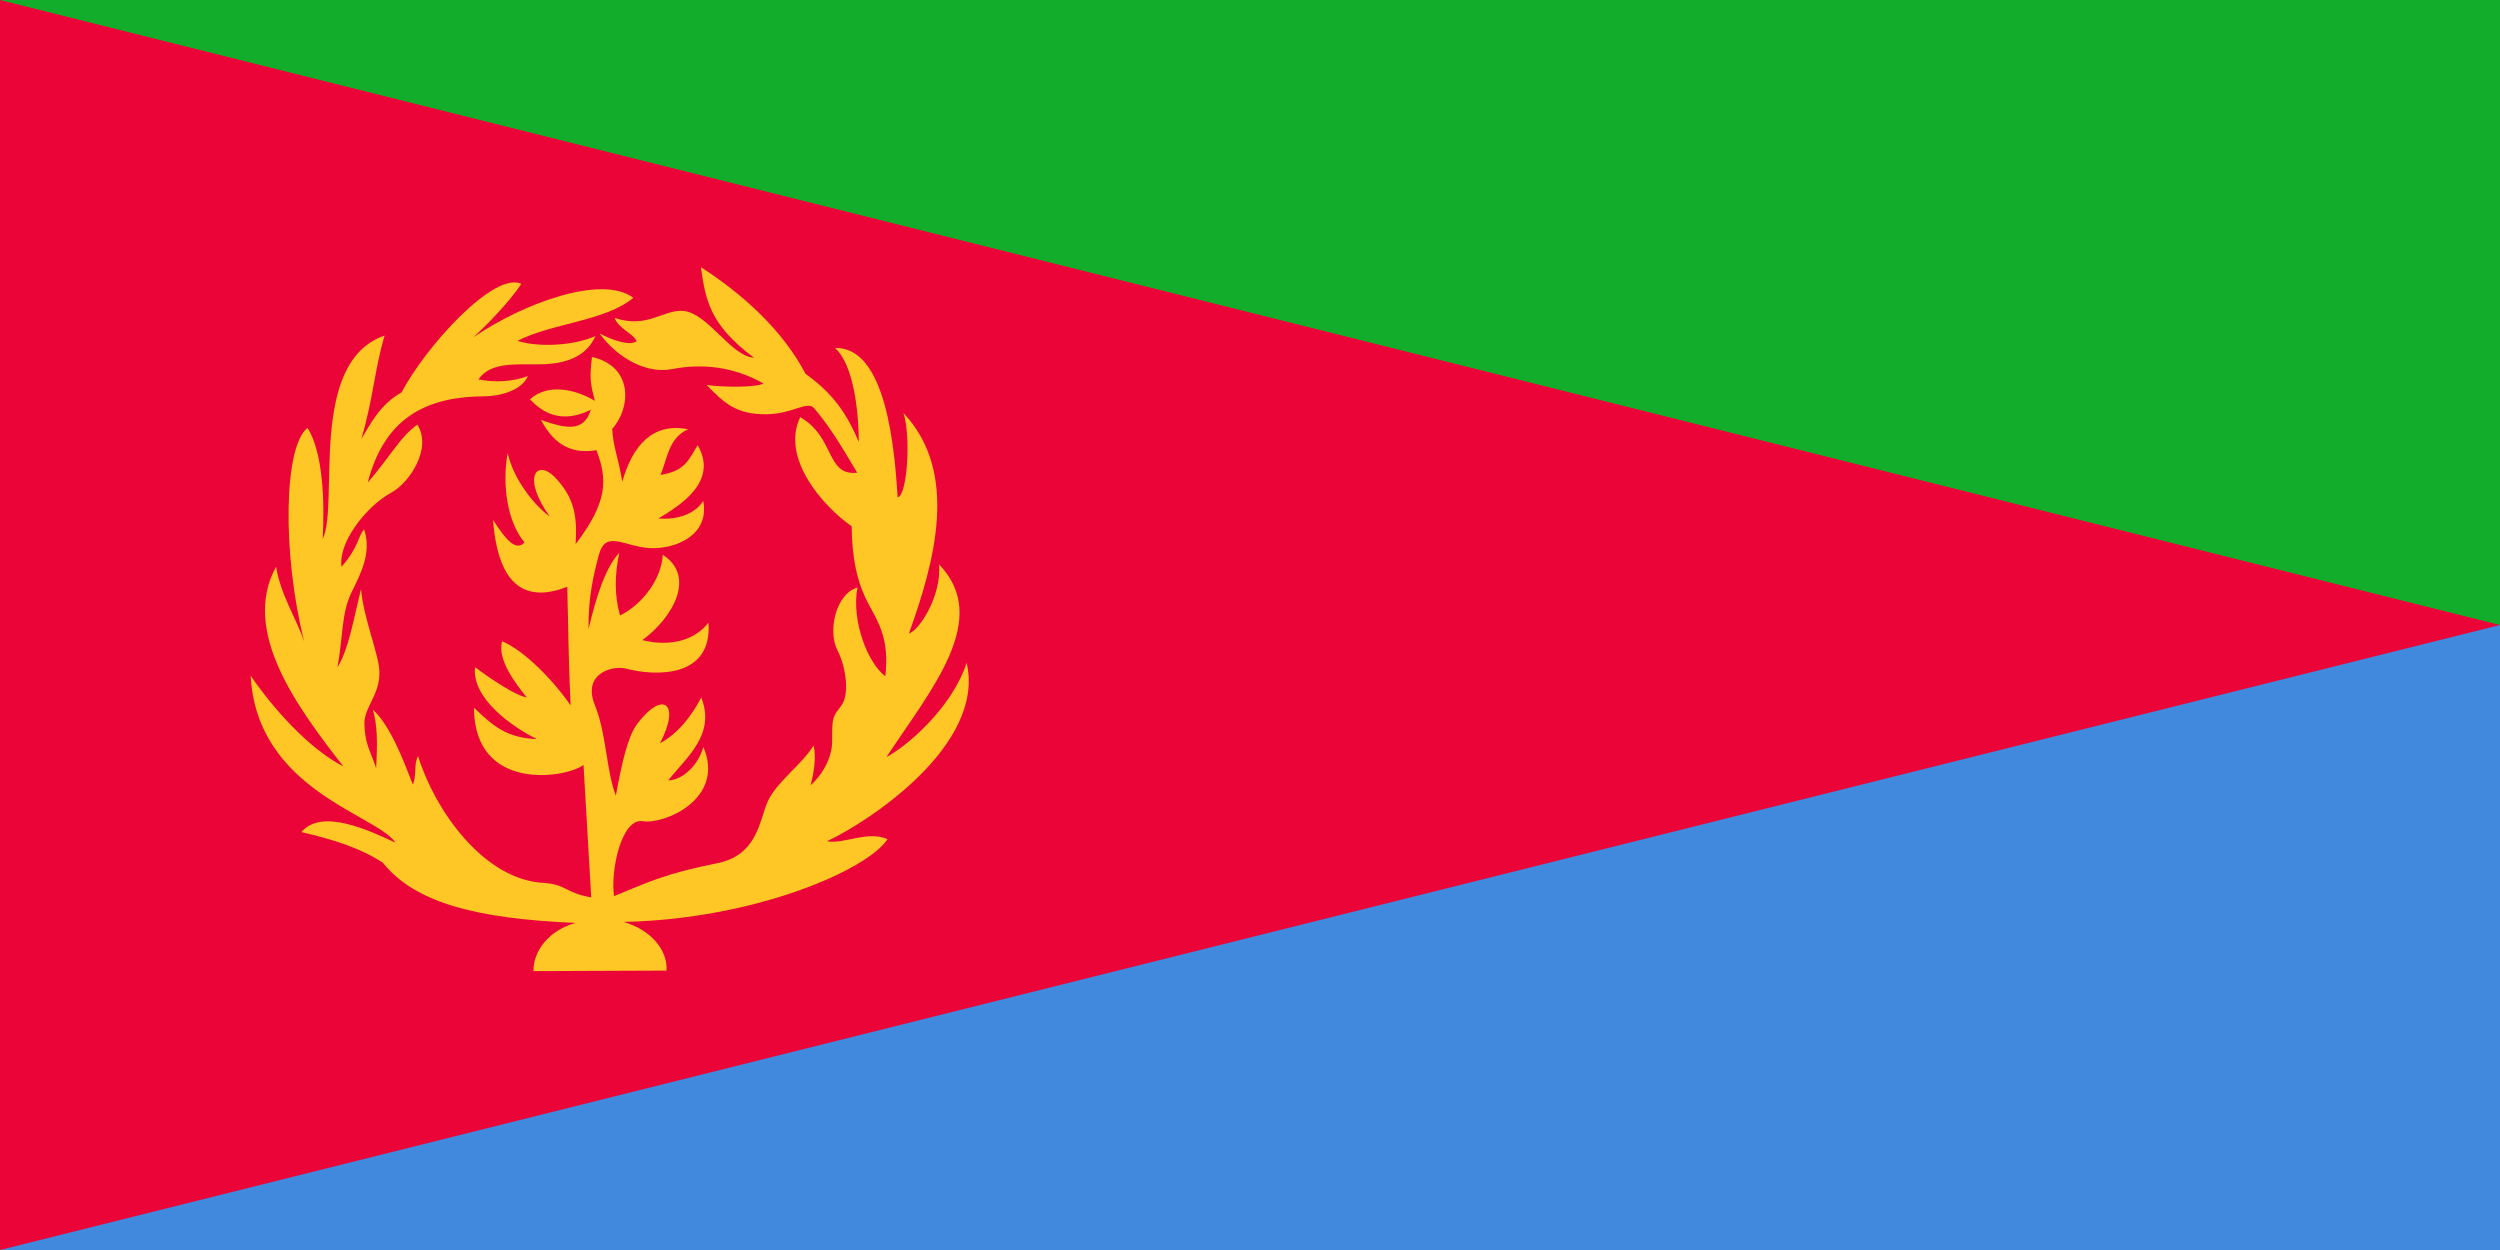
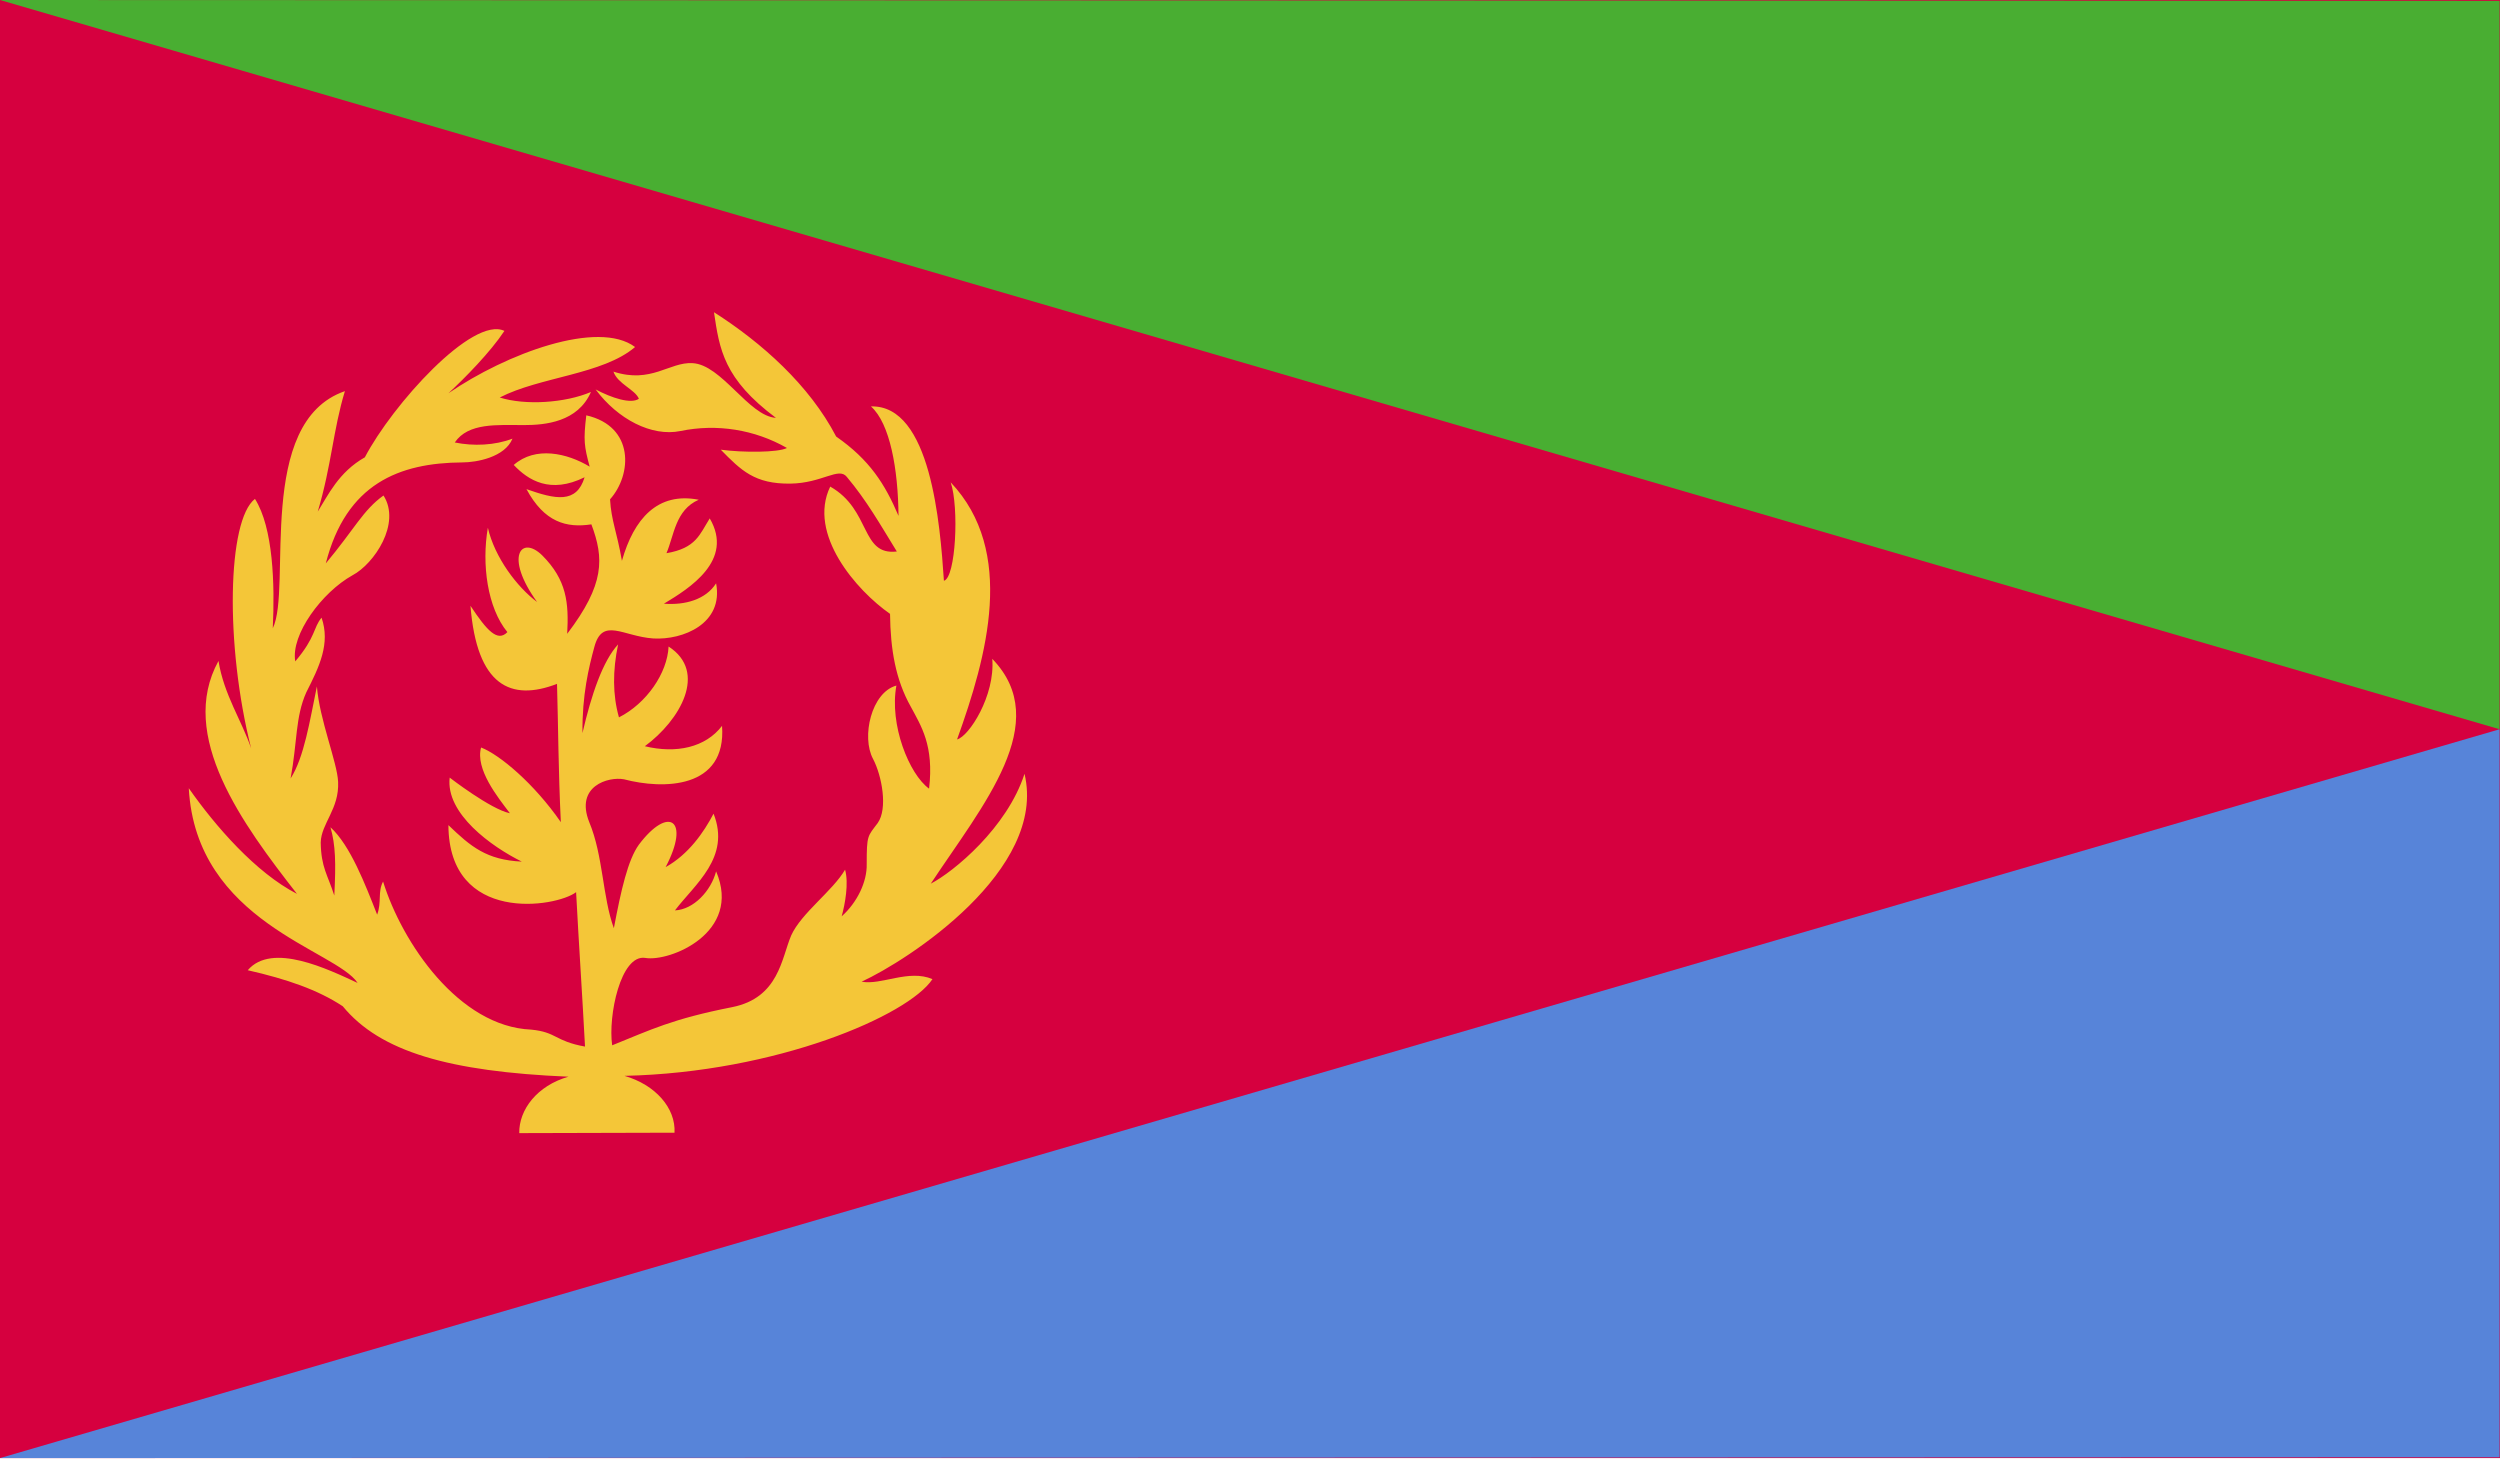
- <svg xmlns="http://www.w3.org/2000/svg" viewBox="0 0 1000 500">
-   <rect width="1000" height="500" fill="#ea0437" />
-   <path d="M 0,500 H 1000 V 250" fill="#4189dd" />
-   <path d="M 0,0 H 1000 V 250" fill="#12ad2b" />
-   <path d="m 230.25,369.162 c -10.81,2.985 -17.008,11.372 -16.849,19.285 l 53.211,-.214 c .478,-8.503 -6.517,-16.367 -17.167,-19.464 52.098,-1.076 97.357,-20.591 105.581,-33.112 -8.139,-3.532 -17.549,2.153 -24.257,.844 15.927,-7.361 63.646,-38.248 55.888,-71.36 -6.031,18.391 -24.3,33.609 -32.081,37.694 17.826,-27.067 42.166,-55.247 21.049,-77.069 1.066,12.647 -8.037,26.567 -12.057,27.612 10.34,-28.599 20.206,-64.507 -2.197,-88.178 2.942,8.556 1.754,32.691 -2.297,33.776 -1.247,-19.447 -4.566,-60.352 -25.047,-59.77 6.505,5.791 9.351,21.596 9.496,37.56 -4.668,-10.936 -9.972,-19.171 -21.317,-27.246 -9.178,-17.602 -25.509,-32.186 -41.841,-42.634 1.833,12.812 3.351,22.921 21.24,36.209 -9.327,-.58 -18.652,-18.261 -28.62,-18.752 -7.929,-.383 -14.151,7.184 -27.108,2.83 1.434,4.277 7.479,6.171 8.755,9.335 -2.775,1.917 -9.364,-.299 -14.841,-3.152 7.534,10.263 19.209,16.298 29.12,14.261 11.787,-2.267 24.424,-1.068 36.478,5.791 -3.078,1.581 -15.061,1.571 -22.75,.608 6.989,7.077 11.677,11.766 23.83,11.689 10.855,-.071 16.546,-5.791 19.333,-2.248 6.808,8.067 11.39,16.131 17.085,25.629 -12.58,1.39 -8.788,-14.228 -22.798,-22.217 -7.872,16.294 9.054,35.609 20.577,43.638 .155,12.247 1.945,22.493 7.14,31.818 3.502,6.574 8.029,13.303 6.322,28.139 -6.898,-5.024 -13.638,-21.966 -11.158,-35.415 -8.633,2.354 -12.009,17.535 -7.939,25.177 3.04,5.817 5.068,16.951 1.563,21.928 -3.416,4.637 -3.774,4.118 -3.73,14.07 .122,5.955 -3.205,12.997 -8.623,17.907 1.131,-4.195 2.421,-11.415 1.168,-15.927 -4.283,7.266 -15.028,14.784 -18.412,22.595 -3.323,7.829 -4.165,21.39 -20.245,24.518 -20.686,4.106 -27.826,7.691 -41.137,13.138 -1.477,-10.11 2.944,-31.194 11.398,-29.991 8.255,1.469 33.281,-8.623 24.329,-29.706 -1.768,6.645 -7.667,13.13 -14.043,13.417 6.889,-8.938 19.185,-18.194 13.197,-33.171 -3.329,6.366 -8.564,14.007 -16.503,18.306 8.511,-16.31 .989,-21.189 -9.117,-7.756 -3.817,5.182 -6.122,15.567 -8.548,28.756 -3.97,-10.727 -3.707,-24.847 -8.411,-36.313 -4.914,-12.399 6.521,-15.673 11.903,-14.678 13.177,3.518 35.198,3.516 33.562,-18.253 -5.691,7.363 -15.671,9.638 -26.449,6.987 12.104,-8.839 21.661,-25.464 8.173,-34.144 -.45,9.205 -7.573,19.525 -17.083,24.278 -2.226,-7.766 -2.226,-16.009 -.317,-25.045 -5.31,5.589 -9.189,17.219 -12.273,30.441 -.232,-13.069 2.24,-22.485 4.073,-29.515 2.779,-10.269 9.687,-3.587 20.261,-2.83 10.184,.578 24.204,-5.05 21.525,-18.859 -3.477,5.463 -10.615,7.589 -17.907,7.011 8.78,-5.319 24.076,-14.77 15.687,-29.307 -3.524,5.506 -4.665,10.216 -14.865,11.905 2.672,-6.145 3.115,-14.833 11.032,-18.275 -14.123,-2.812 -22.208,6.456 -26.318,20.971 -1.666,-10.063 -3.65,-13.769 -4.045,-21.13 7.634,-8.478 8.434,-25.065 -8.094,-28.774 -.981,8.556 -.69,10.595 1.19,17.561 -7.758,-4.609 -18.692,-7.152 -25.973,-.635 4.932,5.323 12.566,10.009 24.333,4.204 -2.779,9.093 -10.009,7.536 -19.942,4.069 6.071,11.404 13.734,13.431 22.19,12.116 4.427,11.673 4.623,20.542 -8.316,37.542 .598,-10.564 -.153,-18.434 -8.546,-26.976 -7.193,-7.044 -13.038,.301 -1.799,15.962 -6.818,-5.022 -14.536,-15.213 -16.859,-25.403 -2.248,12.588 -.224,27.425 6.745,35.743 -3.296,3.522 -7.044,-.374 -12.588,-8.991 2.098,27.576 13.862,32.897 29.674,26.75 .45,15.136 .45,29.151 1.349,47.434 -9.219,-13.262 -20.906,-23.155 -27.427,-25.627 -2.022,7.418 5.622,17.083 9.893,22.479 -6.519,-1.349 -20.682,-12.139 -20.682,-12.139 -1.424,12.289 14.464,23.679 24.729,28.774 -12.064,-.525 -17.386,-5.095 -25.179,-12.588 .151,34.095 36.941,28.174 43.837,22.929 .899,16.786 2.181,36.191 3.08,52.977 -10.401,-1.815 -9.583,-4.942 -18.483,-5.766 -24.701,-.962 -44.295,-29.651 -50.783,-50.755 -1.862,3.473 -.385,7.107 -2.088,11.374 -4.01,-10.358 -9.134,-23.736 -16.005,-29.963 1.75,6.039 1.935,12.175 1.327,23.462 -2.358,-7.313 -4.552,-9.555 -4.71,-18.139 .151,-6.59 6.358,-11.453 6.014,-20.723 -.254,-6.767 -6.428,-21.435 -7.335,-32.791 -2.989,11.687 -4.865,24.007 -9.443,31.242 2.275,-12.481 1.546,-21.093 5.394,-29.493 4.446,-8.843 8.226,-16.737 5.266,-25.661 -2.838,3.447 -1.862,6.578 -8.993,14.953 -1.549,-9.107 9.221,-23.684 19.673,-29.543 7.372,-3.884 16.664,-17.777 10.611,-27.299 -6.932,4.979 -10.045,11.705 -19.838,23.199 6.985,-27.305 25.134,-34.449 46.862,-34.543 4.808,-.022 14.501,-1.758 17.221,-8.12 -6.124,2.364 -13.366,2.665 -19.81,1.375 4.69,-6.885 14.566,-5.99 23.769,-6.031 7.219,-.035 18.489,-1.013 23.045,-11.294 -8.806,3.815 -22.54,4.609 -31.187,1.906 13.752,-7.125 35.293,-7.892 46.342,-17.244 -12.593,-9.398 -44.103,2.189 -64.007,15.84 5.563,-5.087 14.355,-14.11 19.205,-21.395 -10.885,-5.219 -38.415,25.279 -47.898,43.399 -9.007,5.087 -12.611,13.061 -16.108,18.625 4.8,-16.218 5.308,-27.987 9.313,-41.342 -30.877,10.629 -18.043,67.679 -24.759,81.328 .79,-15.069 .15,-34.427 -6.054,-44.409 -9.51,7.256 -10.278,49.959 -1.349,85.511 -3.224,-9.514 -9.31,-18.395 -11.262,-29.975 -14.075,25.671 8.251,55.957 26.921,79.881 -14.055,-7.321 -27.952,-23.067 -37.08,-36.268 2.52,45.947 50.501,55.494 57.95,66.786 -10.11,-4.706 -29.439,-14.019 -37.641,-4.261 13.352,3.083 24.002,6.645 32.584,12.271 12.452,15.547 36.032,22.347 77.098,24.064 z" fill="#ffc726" />
+ <svg xmlns="http://www.w3.org/2000/svg" viewBox="0 0 58.93 34.37">
+   <path fill="#d6003f" d="M0 0h58.93v34.37H0z" />
+   <path d="M13.4 25.38c-.74.21-1.17.78-1.16 1.33l3.66-.01c.03-.58-.45-1.13-1.18-1.34 3.58-.08 6.69-1.42 7.26-2.28-.56-.24-1.21.15-1.67.06 1.09-.5 4.38-2.63 3.84-4.9-.41 1.27-1.67 2.31-2.21 2.59 1.23-1.86 2.9-3.8 1.45-5.3.07.87-.55 1.83-.83 1.9.71-1.97 1.39-4.43-.15-6.06.2.59.12 2.25-.16 2.32-.09-1.34-.31-4.15-1.72-4.11.45.4.64 1.48.65 2.58-.32-.75-.68-1.32-1.47-1.87-.63-1.21-1.75-2.21-2.88-2.93.13.88.23 1.57 1.46 2.49-.64-.04-1.28-1.26-1.97-1.29-.54-.03-.97.49-1.86.2.1.29.51.42.6.64-.19.13-.64-.02-1.02-.22.52.7 1.32 1.12 2 .98a3.59 3.59 0 0 1 2.51.4c-.21.11-1.04.11-1.56.04.48.49.8.81 1.64.8.75-.01 1.14-.4 1.33-.16.47.56.78 1.11 1.18 1.76-.86.1-.6-.98-1.57-1.53-.54 1.12.62 2.45 1.41 3 .01.84.13 1.55.49 2.19.24.45.55.91.43 1.93-.47-.34-.94-1.51-.77-2.43-.59.16-.83 1.21-.55 1.73.21.4.35 1.17.11 1.51-.24.32-.26.28-.26.97.01.41-.22.9-.59 1.23.08-.29.17-.78.08-1.1-.29.5-1.03 1.02-1.27 1.55-.23.54-.29 1.47-1.39 1.69-1.42.28-1.91.53-2.83.9-.1-.69.2-2.15.78-2.06.57.1 2.29-.59 1.67-2.04-.12.46-.53.9-.97.92.47-.62 1.32-1.25.91-2.28-.23.44-.59.96-1.13 1.26.59-1.12.07-1.46-.63-.53-.26.36-.42 1.07-.59 1.97-.27-.74-.25-1.71-.58-2.5-.34-.85.45-1.08.82-1.01.91.24 2.42.24 2.31-1.26-.39.51-1.08.66-1.82.48.83-.61 1.49-1.75.56-2.35-.03.63-.52 1.34-1.17 1.67-.15-.53-.15-1.1-.02-1.72-.36.39-.63 1.18-.84 2.09-.01-.9.15-1.55.28-2.03.19-.71.67-.25 1.39-.2.7.04 1.66-.35 1.48-1.3-.24.38-.73.52-1.23.48.6-.36 1.66-1.02 1.08-2.01-.24.38-.32.7-1.02.82.18-.42.21-1.02.76-1.26-.97-.19-1.53.45-1.81 1.44-.12-.69-.25-.94-.28-1.45.52-.58.58-1.72-.56-1.98-.07.59-.05.73.08 1.21-.53-.32-1.28-.49-1.79-.04.34.36.86.69 1.67.29-.19.63-.69.52-1.37.28.42.78.94.92 1.53.83.3.8.32 1.41-.57 2.58.04-.73-.01-1.27-.59-1.85-.49-.48-.9.02-.12 1.1-.47-.35-1-1.05-1.16-1.75-.15.86-.01 1.89.46 2.46-.23.24-.48-.03-.87-.62.15 1.89.95 2.26 2.04 1.84.03 1.04.03 2.01.09 3.26-.63-.91-1.44-1.59-1.88-1.76-.14.51.39 1.17.68 1.55-.45-.09-1.42-.84-1.42-.84-.1.85.99 1.63 1.7 1.98-.83-.04-1.2-.35-1.73-.86.01 2.34 2.54 1.94 3.01 1.58.06 1.15.15 2.49.21 3.64-.72-.13-.66-.34-1.27-.4-1.7-.07-3.04-2.04-3.49-3.49-.13.24-.03.49-.14.78-.28-.71-.63-1.63-1.1-2.06.12.42.13.84.09 1.61-.16-.5-.31-.66-.32-1.25.01-.45.44-.79.41-1.43-.02-.46-.44-1.47-.5-2.25-.17.82-.3 1.67-.62 2.17.16-.86.11-1.45.37-2.03.31-.61.57-1.15.36-1.76-.2.24-.13.45-.62 1.03-.11-.63.63-1.63 1.35-2.03.51-.27 1.15-1.22.73-1.88-.48.34-.69.8-1.36 1.6.48-1.88 1.73-2.37 3.22-2.38.33 0 1-.12 1.18-.56-.42.16-.92.18-1.36.09.32-.47 1-.41 1.63-.41.5 0 1.27-.07 1.58-.78-.61.26-1.55.32-2.15.13.95-.49 2.43-.54 3.19-1.19-.87-.65-3.03.15-4.4 1.09.38-.35.99-.97 1.32-1.47-.75-.36-2.64 1.74-3.29 2.98-.62.35-.87.9-1.11 1.28.33-1.11.36-1.92.64-2.84-2.12.73-1.24 4.65-1.7 5.59.05-1.04.01-2.37-.42-3.05-.65.5-.71 3.43-.09 5.88-.22-.65-.64-1.26-.77-2.06-.97 1.76.57 3.85 1.85 5.49-.97-.5-1.92-1.59-2.55-2.49.17 3.16 3.47 3.81 3.98 4.59-.69-.32-2.02-.97-2.59-.3.92.21 1.65.46 2.24.85.88 1.07 2.5 1.54 5.32 1.66" fill="#f4c638" />
+   <path fill="#5784d9" d="M0 34.37l58.92-.02V17.19z" />
+   <path fill="#49ae32" d="M0 0l58.92.02v17.17z" />
</svg>
